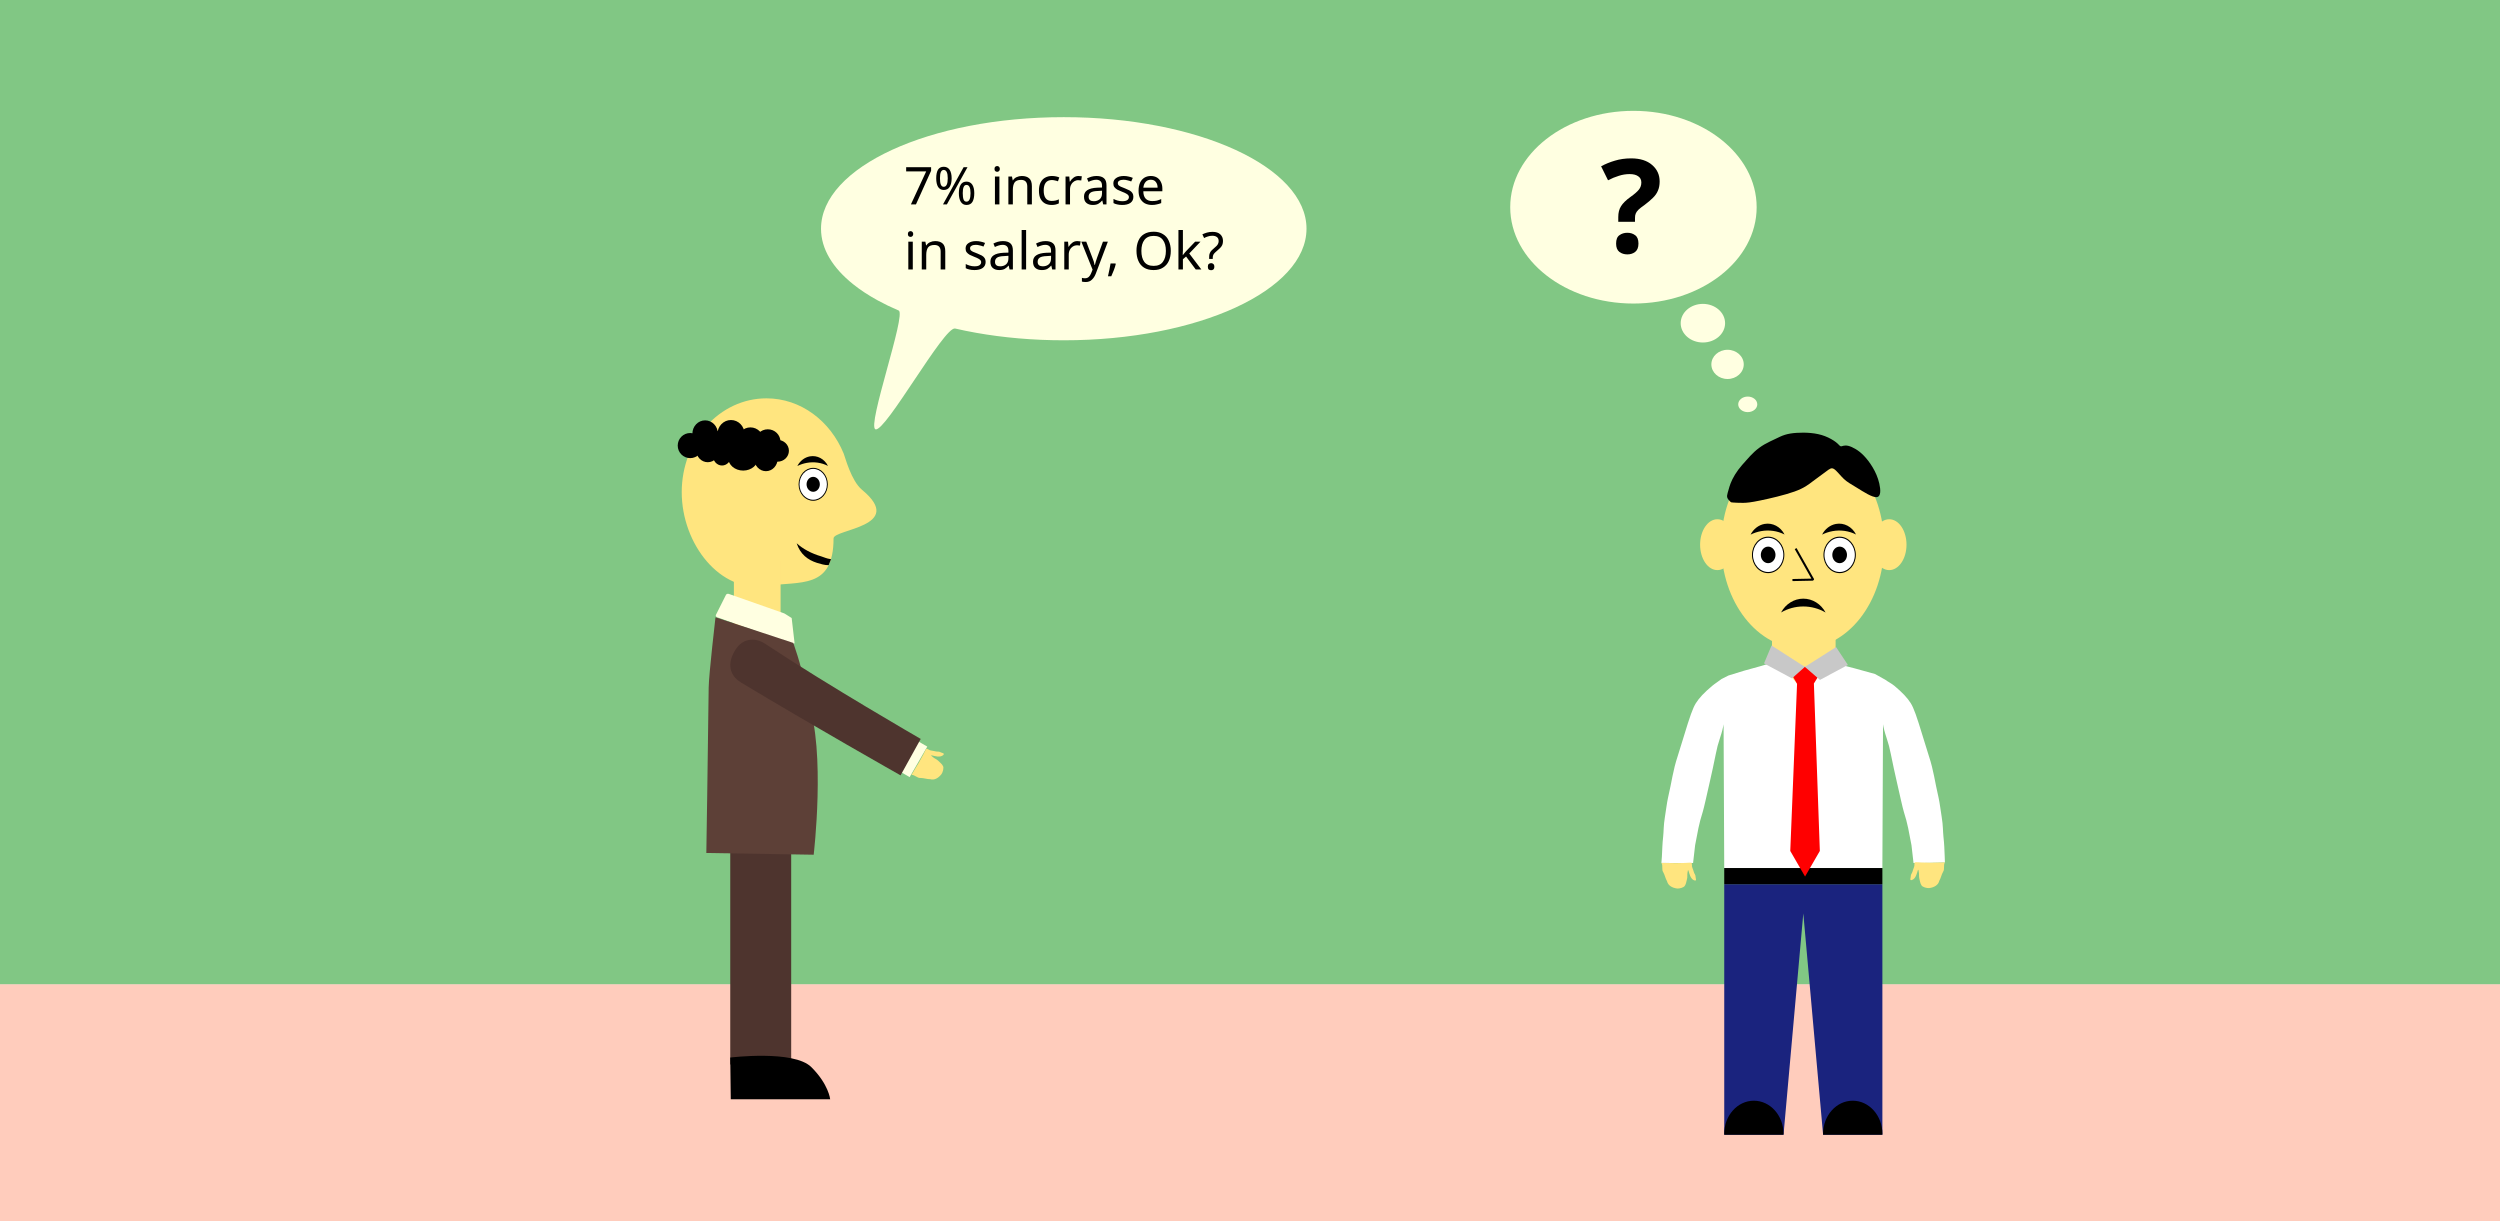
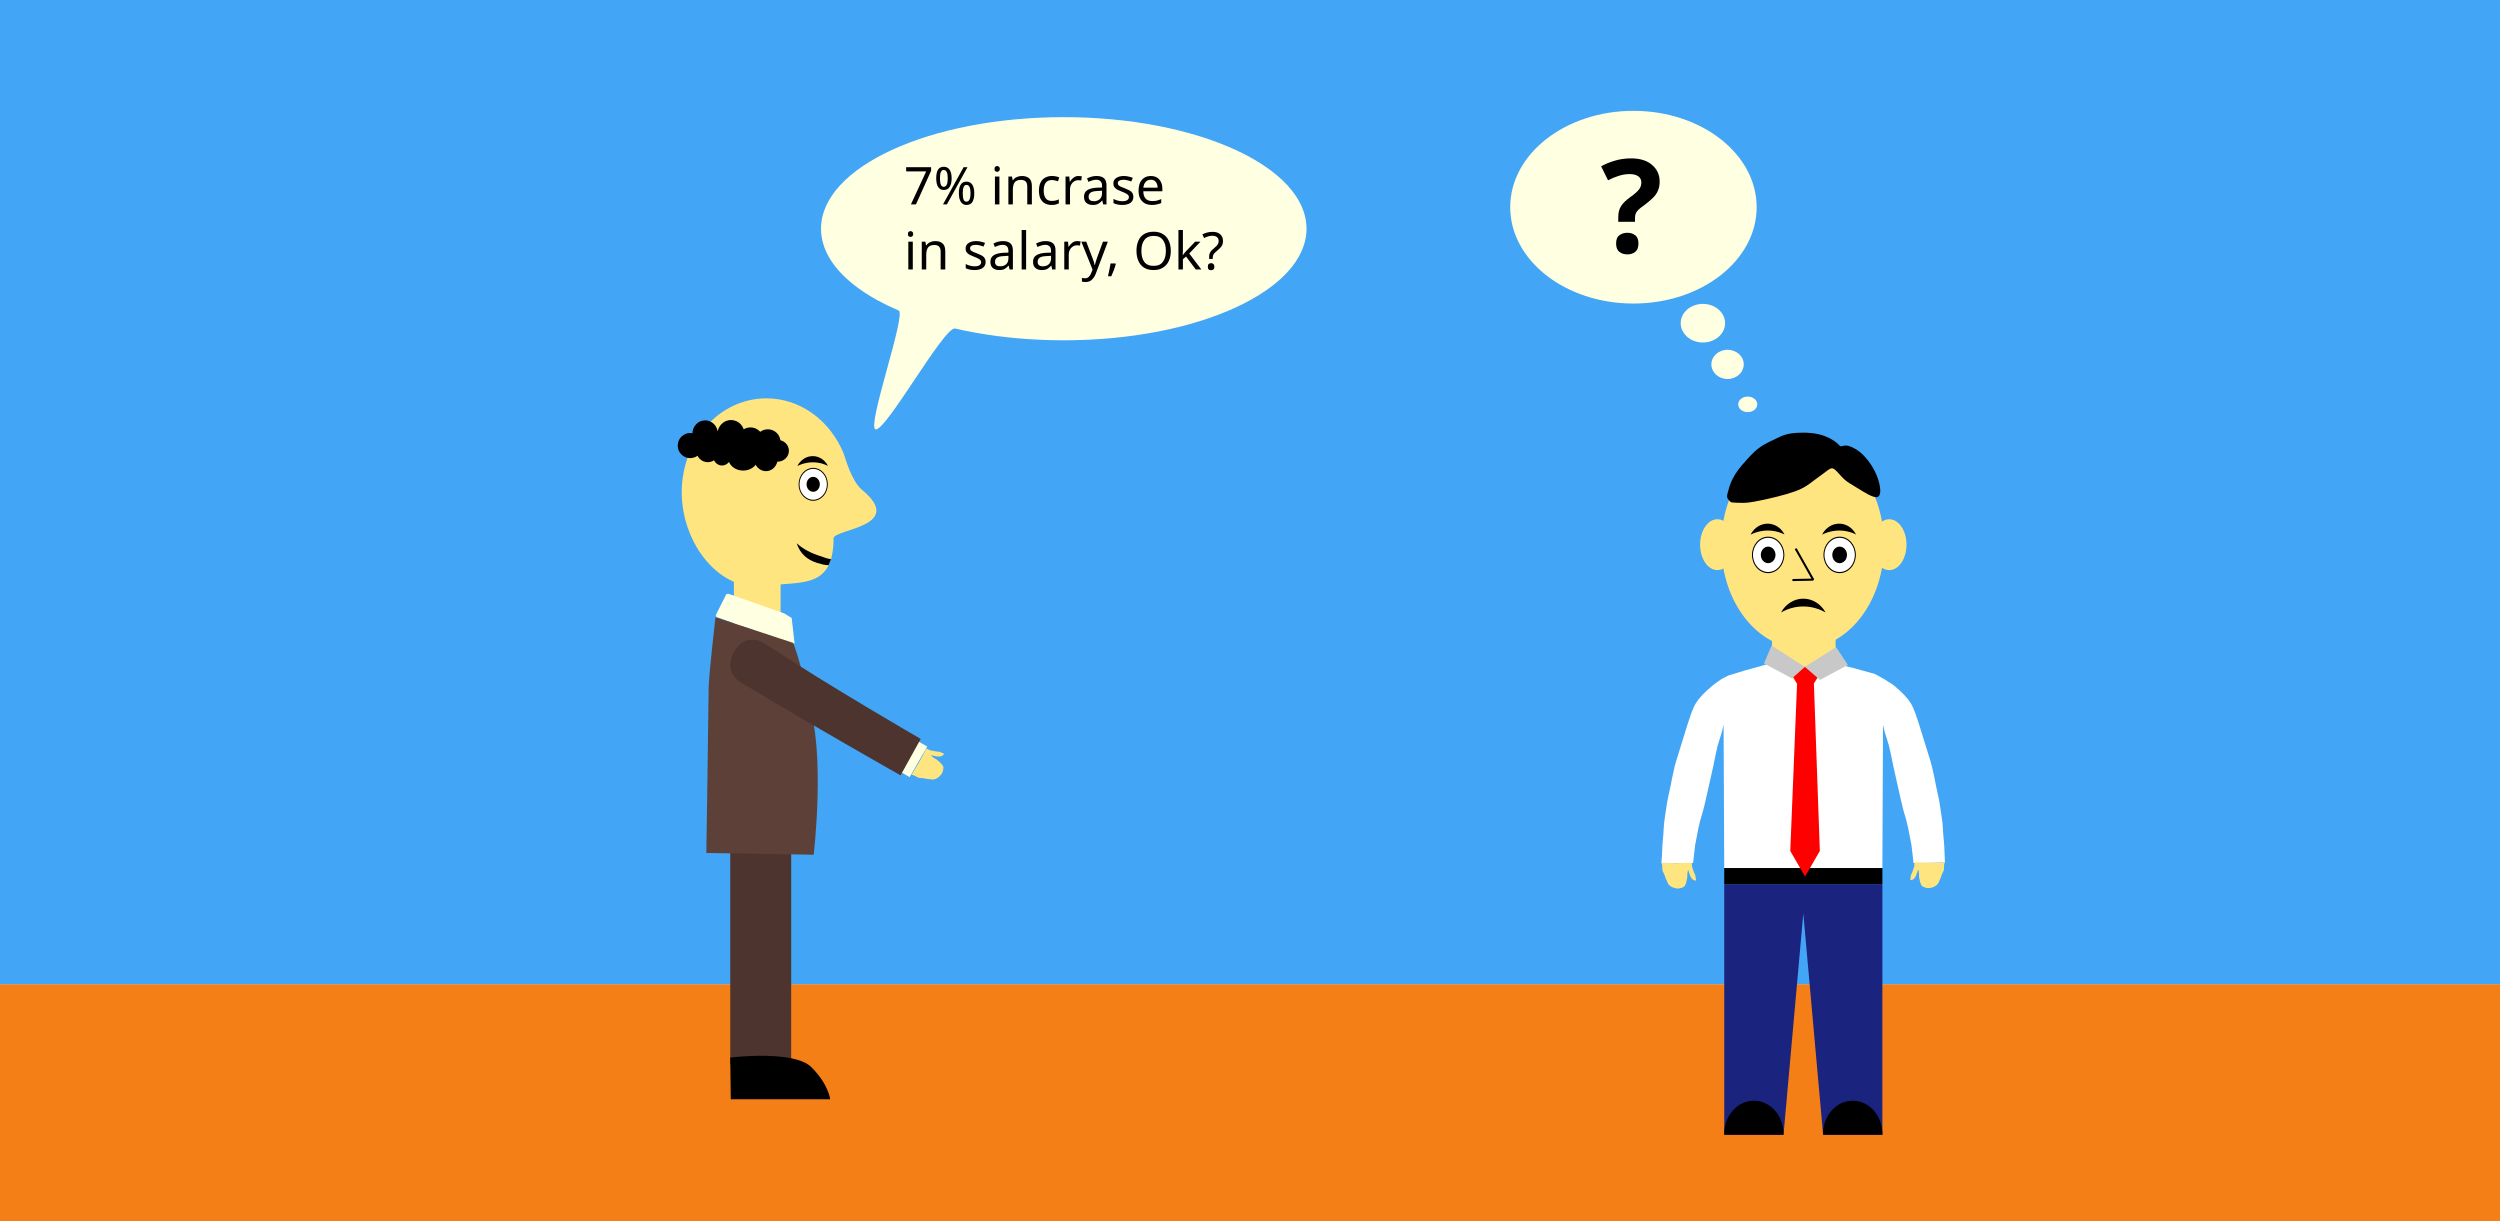
<svg xmlns="http://www.w3.org/2000/svg" width="1024" height="500" viewBox="0 0 270.933 132.292" version="1.1" id="svg5">
  <defs id="defs2">
    </defs>
  <g id="layer2">
-     <rect style="display:inline;fill:#ffccbc;stroke-width:0.467;stroke-linejoin:round;stroke-dashoffset:1.548;paint-order:markers stroke fill" id="rect1730" width="276.262" height="30.297" x="-2.082" y="106.661" />
-     <rect style="display:inline;fill:#81c784;stroke-width:0.63;stroke-linejoin:round;stroke-dashoffset:1.548;paint-order:markers stroke fill" id="rect1834" width="276.262" height="109.335" x="-2.082" y="-2.673" />
+     <rect style="display:inline;fill:#f57f17;stroke-width:0.467;stroke-linejoin:round;stroke-dashoffset:1.548;paint-order:markers stroke fill" id="rect1730" width="276.262" height="30.297" x="-2.082" y="106.661" />
+     <rect style="display:inline;fill:#42a5f5;stroke-width:0.63;stroke-linejoin:round;stroke-dashoffset:1.548;paint-order:markers stroke fill" id="rect1834" width="276.262" height="109.335" x="-2.082" y="-2.673" />
  </g>
  <g id="layer1" style="display:inline">
    <g id="g2160" transform="translate(-1.062582,1.228751)">
      <g id="g110132" transform="translate(-10.01568,-0.4801684)">
        <rect style="fill:#4e342e;stroke:none;stroke-width:0.769;stroke-linejoin:round;stroke-dashoffset:1.548;paint-order:markers stroke fill" id="rect3203" width="6.604" height="23.862" x="90.218" y="90.752" />
        <g id="g3730" transform="matrix(0.8026241,0,0,0.8026241,48.45372,47.0842)">
          <path style="fill:#ffe57f;stroke:#000000;stroke-width:0;stroke-linejoin:round;stroke-dashoffset:1.548;stroke-opacity:1;paint-order:markers stroke fill" d="m 45.483,6.86 c 0,6.997 5.201,13.671 11.438,12.67 4.488,-0.721 9.062,0.564 9.062,-6.433 0,-1.257 9.858,-1.569 3.849,-6.552 C 68.365,5.327 67.562,2.17 67.355,1.659 65.563,-2.744 61.565,-5.81 56.921,-5.81 50.604,-5.81 45.483,-0.137 45.483,6.86 Z" id="ellipse30831" />
          <rect style="fill:#ffe57f;fill-opacity:1;stroke:none;stroke-width:0.173;stroke-linejoin:round;stroke-miterlimit:4;stroke-dasharray:none;stroke-dashoffset:1.548;stroke-opacity:1;paint-order:markers stroke fill" id="rect30859" width="6.305" height="8.919" x="-58.832" y="16.044" transform="scale(-1,1)" />
          <g id="g32317" transform="matrix(0.9027037,0,0,0.9027037,-31.412,-33.35825)">
            <ellipse style="fill:#000000;fill-opacity:1;stroke:none;stroke-width:0.2;stroke-linejoin:round;stroke-dashoffset:1.548;stroke-opacity:1;paint-order:markers stroke fill" id="path32075" cx="89.076" cy="38.233" rx="1.743" ry="1.839" />
            <ellipse style="fill:#000000;fill-opacity:1;stroke:none;stroke-width:0.2;stroke-linejoin:round;stroke-dashoffset:1.548;stroke-opacity:1;paint-order:markers stroke fill" id="path32077" cx="91.208" cy="39.026" rx="1.381" ry="1.539" />
            <ellipse style="fill:#000000;fill-opacity:1;stroke:none;stroke-width:0.2;stroke-linejoin:round;stroke-dashoffset:1.548;stroke-opacity:1;paint-order:markers stroke fill" id="path32079" cx="90.909" cy="37.018" rx="1.471" ry="1.663" />
            <ellipse style="fill:#000000;fill-opacity:1;stroke:none;stroke-width:0.2;stroke-linejoin:round;stroke-dashoffset:1.548;stroke-opacity:1;paint-order:markers stroke fill" id="path32081" cx="94.98" cy="37.728" rx="1.407" ry="1.708" />
            <ellipse style="fill:#000000;fill-opacity:1;stroke:none;stroke-width:0.2;stroke-linejoin:round;stroke-dashoffset:1.548;stroke-opacity:1;paint-order:markers stroke fill" id="path32083" cx="94.373" cy="39.407" rx="2.246" ry="1.916" />
            <ellipse style="fill:#000000;fill-opacity:1;stroke:none;stroke-width:0.2;stroke-linejoin:round;stroke-dashoffset:1.548;stroke-opacity:1;paint-order:markers stroke fill" id="path32085" cx="97.285" cy="37.972" rx="1.258" ry="1.768" />
            <ellipse style="fill:#000000;fill-opacity:1;stroke:none;stroke-width:0.2;stroke-linejoin:round;stroke-dashoffset:1.548;stroke-opacity:1;paint-order:markers stroke fill" id="path32087" cx="97.777" cy="39.525" rx="1.761" ry="1.888" />
            <ellipse style="fill:#000000;fill-opacity:1;stroke:none;stroke-width:0.2;stroke-linejoin:round;stroke-dashoffset:1.548;stroke-opacity:1;paint-order:markers stroke fill" id="path32089" cx="92.516" cy="37.574" rx="1.927" ry="1.856" />
            <ellipse style="fill:#000000;fill-opacity:1;stroke:none;stroke-width:0.2;stroke-linejoin:round;stroke-dashoffset:1.548;stroke-opacity:1;paint-order:markers stroke fill" id="path32211" cx="99.519" cy="38.362" rx="1.696" ry="1.63" />
            <ellipse style="fill:#000000;fill-opacity:1;stroke:none;stroke-width:0.2;stroke-linejoin:round;stroke-dashoffset:1.548;stroke-opacity:1;paint-order:markers stroke fill" id="path32213" cx="86.449" cy="37.583" rx="1.866" ry="1.878" />
            <ellipse style="fill:#000000;fill-opacity:1;stroke:none;stroke-width:0.2;stroke-linejoin:round;stroke-dashoffset:1.548;stroke-opacity:1;paint-order:markers stroke fill" id="path32215" cx="92.552" cy="35.862" rx="2.027" ry="2.102" />
            <ellipse style="fill:#000000;fill-opacity:1;stroke:none;stroke-width:0.2;stroke-linejoin:round;stroke-dashoffset:1.548;stroke-opacity:1;paint-order:markers stroke fill" id="path32217" cx="95.458" cy="36.851" rx="1.959" ry="1.989" />
            <ellipse style="fill:#000000;fill-opacity:1;stroke:none;stroke-width:0.2;stroke-linejoin:round;stroke-dashoffset:1.548;stroke-opacity:1;paint-order:markers stroke fill" id="path32219" cx="98.059" cy="37.019" rx="1.895" ry="1.872" />
            <ellipse style="fill:#000000;fill-opacity:1;stroke:none;stroke-width:0.2;stroke-linejoin:round;stroke-dashoffset:1.548;stroke-opacity:1;paint-order:markers stroke fill" id="path32221" cx="88.684" cy="35.799" rx="1.905" ry="1.988" />
          </g>
          <g id="g33240" transform="matrix(-0.9027037,0,0,1.017342,93.73808,-36.52741)">
            <circle style="fill:#ffffff;fill-opacity:1;stroke:#000000;stroke-width:0.273;stroke-linejoin:round;stroke-miterlimit:4;stroke-dasharray:none;stroke-dashoffset:1.548;stroke-opacity:1;paint-order:markers stroke fill" id="circle33234" cx="33.792" cy="41.605" r="2.049" />
            <circle style="fill:#000000;fill-opacity:1;stroke:none;stroke-width:0.273;stroke-linejoin:round;stroke-miterlimit:4;stroke-dasharray:none;stroke-dashoffset:1.548;stroke-opacity:1;paint-order:markers stroke fill" id="circle33236" cx="33.792" cy="41.605" r="0.992" />
            <path id="path33238" style="fill:#000000;fill-opacity:1;stroke:none;stroke-width:0.2;stroke-linejoin:round;stroke-miterlimit:4;stroke-dasharray:none;stroke-dashoffset:1.548;stroke-opacity:1;paint-order:markers stroke fill" d="m 34.287,37.895 a 2.63,2.554 9.189 0 0 -2.707,1.268 5.041,4.369 9.189 0 1 3.177,-0.404 5.041,4.369 9.189 0 1 1.408,0.417 2.63,2.554 9.189 0 0 -1.878,-1.281 z" />
          </g>
          <path style="fill:#000000;fill-opacity:1;stroke:none;stroke-width:0.237;stroke-linejoin:round;stroke-miterlimit:4;stroke-dasharray:none;stroke-dashoffset:1.548;stroke-opacity:1;paint-order:markers stroke fill" d="m 65.645,15.911 c -0.71,-0.107 -0.882,-0.252 -1.305,-0.376 -1.338,-0.39 -2.493,-1.006 -3.339,-1.78 0.49,1.508 1.524,2.26 2.745,2.65 0.515,0.15 1.031,0.324 1.574,0.309" id="path36691" />
        </g>
        <path id="rect944" style="fill:#ffffe1;fill-opacity:1;stroke-width:0.886;stroke-linejoin:round;stroke-dashoffset:1.548;paint-order:markers stroke fill" d="m 90.064,63.617 5.974,2.099 c 0.123,0.043 0.175,0.11 0.836,0.512 l 0.31,2.69 c 0.013,0.109 -0.189,0.145 -0.312,0.101 l -8.076,-2.875 c -0.123,-0.044 -0.181,-0.159 -0.131,-0.259 l 1.088,-2.167 c 0.05,-0.1 0.189,-0.144 0.312,-0.101 z" />
        <path id="rect4026" style="stroke-width:0.803;stroke-linejoin:round;stroke-dashoffset:1.548;paint-order:markers stroke fill" d="m 90.218,113.862 c 0,0 6.894,-0.847 8.784,1.034 1.89,1.881 2.044,3.484 2.044,3.484 H 90.274 Z" />
        <path id="rect1092" style="fill:#5d4037;stroke-width:0.803;stroke-linejoin:round;stroke-dashoffset:1.548;paint-order:markers stroke fill" d="m 87.88,73.751 c 0.016,-1.385 0.738,-7.603 0.738,-7.603 l 8.436,2.781 c 0.667,1.938 1.113,3.5 1.592,6.331 1.938,5.409 0.614,16.621 0.614,16.621 l -11.635,-0.189 c 0,0 0.161,-9.956 0.255,-17.941 z" />
        <g id="g110099">
          <rect style="fill:#ffffe1;fill-opacity:1;stroke:none;stroke-width:0.855;stroke-linejoin:round;stroke-dashoffset:1.548;paint-order:markers stroke fill" id="rect15837" width="1.329" height="3.821" x="135.373" y="13.637" transform="rotate(30)" />
          <path id="rect14989" style="fill:#4e342e;stroke-width:0.738;stroke-linejoin:round;stroke-dashoffset:1.548;paint-order:markers stroke fill" d="m 93.979,69.005 c 6.795,4.51 16.88,10.326 16.88,10.326 l -2.183,3.949 c 0,0 -9.654,-5.456 -17.311,-10.074 -0.852,-0.514 -1.707,-1.646 -0.655,-3.43 0.954,-1.619 2.477,-1.298 3.27,-0.771 z" />
          <path style="fill:#ffe57f;fill-opacity:1;stroke:none;stroke-width:0.212px;stroke-linecap:butt;stroke-linejoin:miter;stroke-opacity:1" d="m 109.857,83.23 c 0.347,-0.028 0.63,0.368 0.977,0.332 0.373,0.004 0.685,0.135 1.057,0.134 0.437,0.132 0.883,-0.11 1.223,-0.555 0.137,-0.181 0.279,-0.691 0.158,-0.872 -0.11,-0.235 -0.344,-0.39 -0.518,-0.573 -0.148,-0.156 -0.425,-0.252 -0.581,-0.399 -0.069,-0.065 -0.311,-0.224 -0.099,-0.181 0.228,0.046 0.919,0.296 1.249,-0.063 0.164,-0.178 -0.202,-0.209 -0.31,-0.276 -0.182,-0.115 -0.338,-0.04 -0.54,-0.096 -0.204,-0.057 -0.234,-0.039 -0.449,-0.087 -0.387,-0.087 0.029,0.03 -0.498,-0.201 -0.092,-0.041 -0.218,0.306 -0.397,0.647 -0.299,0.569 -0.682,1.227 -0.591,1.066 0.138,-0.246 -0.439,0.72 -0.681,1.126 z" id="path15919" />
        </g>
      </g>
      <path id="path56580" style="fill:#ffffe1;fill-opacity:1;stroke-linejoin:round;stroke-dashoffset:1.548;paint-order:markers stroke fill" d="m 142.652,23.559 c 0,6.678 -11.778,12.091 -26.307,12.091 -3.35,0 -6.553,-0.288 -9.499,-0.812 -0.777,-0.138 -1.537,-0.293 -2.277,-0.464 -1.175,-0.271 -7.561,11.27 -8.627,10.924 -0.966,-0.313 3.377,-12.506 2.513,-12.874 -0.807,-0.344 -1.566,-0.711 -2.274,-1.099 -0.997,-0.546 -1.891,-1.133 -2.667,-1.756 -2.211,-1.77 -3.475,-3.823 -3.475,-6.01 0,-6.678 11.778,-12.091 26.307,-12.091 14.529,0 26.307,5.413 26.307,12.091 z" />
      <text xml:space="preserve" style="font-style:normal;font-variant:normal;font-weight:normal;font-stretch:normal;font-size:5.644px;line-height:1.25;font-family:sans-serif;-inkscape-font-specification:'sans-serif, Normal';font-variant-ligatures:normal;font-variant-caps:normal;font-variant-numeric:normal;font-variant-east-asian:normal;stroke-width:0.265" x="99.016" y="20.918" id="text131298">
        <tspan id="tspan149570" x="99.016" y="20.918">7% incrase</tspan>
        <tspan id="tspan149572" x="99.016" y="27.974">in salary, Ok?</tspan>
      </text>
    </g>
    <g id="g2122" transform="translate(-3.806222,3.792291)">
      <g id="g171870" transform="translate(-0.9370646,4.142831)">
        <ellipse style="fill:#ffe57f;stroke-width:0;stroke-linejoin:round;stroke-dashoffset:1.548;paint-order:markers stroke fill" id="path846" cx="-200.101" cy="51.093" rx="8.822" ry="11.265" transform="scale(-1,1)" />
        <ellipse style="fill:#ffe57f;stroke-width:0;stroke-linejoin:round;stroke-dashoffset:1.548;paint-order:markers stroke fill" id="path950" cx="-209.486" cy="51.093" rx="1.872" ry="2.757" transform="scale(-1,1)" />
        <ellipse style="fill:#ffe57f;stroke-width:0;stroke-linejoin:round;stroke-dashoffset:1.548;paint-order:markers stroke fill" id="ellipse952" cx="-190.861" cy="51.093" rx="1.872" ry="2.757" transform="scale(-1,1)" />
        <g id="g6785" transform="matrix(-0.8026241,0,0,0.9045531,231.2345,14.5672)">
          <circle style="fill:#ffffff;fill-opacity:1;stroke:#000000;stroke-width:0.273;stroke-linejoin:round;stroke-miterlimit:4;stroke-dasharray:none;stroke-dashoffset:1.548;stroke-opacity:1;paint-order:markers stroke fill" id="path5883" cx="33.792" cy="41.605" r="2.049" />
          <circle style="fill:#000000;fill-opacity:1;stroke:none;stroke-width:0.273;stroke-linejoin:round;stroke-miterlimit:4;stroke-dasharray:none;stroke-dashoffset:1.548;stroke-opacity:1;paint-order:markers stroke fill" id="path6041" cx="33.792" cy="41.605" r="0.992" />
          <path id="path6437" style="fill:#000000;fill-opacity:1;stroke:none;stroke-width:0.2;stroke-linejoin:round;stroke-miterlimit:4;stroke-dasharray:none;stroke-dashoffset:1.548;stroke-opacity:1;paint-order:markers stroke fill" d="m 34.287,37.895 a 2.63,2.554 9.189 0 0 -2.707,1.268 5.041,4.369 9.189 0 1 3.177,-0.404 5.041,4.369 9.189 0 1 1.408,0.417 2.63,2.554 9.189 0 0 -1.878,-1.281 z" />
        </g>
        <g id="g6793" transform="matrix(-0.8026241,0,0,0.9045531,223.4865,14.5672)">
          <circle style="fill:#ffffff;fill-opacity:1;stroke:#000000;stroke-width:0.273;stroke-linejoin:round;stroke-miterlimit:4;stroke-dasharray:none;stroke-dashoffset:1.548;stroke-opacity:1;paint-order:markers stroke fill" id="circle6787" cx="33.792" cy="41.605" r="2.049" />
          <circle style="fill:#000000;fill-opacity:1;stroke:none;stroke-width:0.273;stroke-linejoin:round;stroke-miterlimit:4;stroke-dasharray:none;stroke-dashoffset:1.548;stroke-opacity:1;paint-order:markers stroke fill" id="circle6789" cx="33.792" cy="41.605" r="0.992" />
          <path id="path6791" style="fill:#000000;fill-opacity:1;stroke:none;stroke-width:0.2;stroke-linejoin:round;stroke-miterlimit:4;stroke-dasharray:none;stroke-dashoffset:1.548;stroke-opacity:1;paint-order:markers stroke fill" d="m 34.287,37.895 a 2.63,2.554 9.189 0 0 -2.707,1.268 5.041,4.369 9.189 0 1 3.177,-0.404 5.041,4.369 9.189 0 1 1.408,0.417 2.63,2.554 9.189 0 0 -1.878,-1.281 z" />
        </g>
        <path style="fill:none;stroke:#000000;stroke-width:0.225px;stroke-linecap:butt;stroke-linejoin:miter;stroke-opacity:1" d="m 199.343,51.518 c 1.949,3.462 1.902,3.363 1.902,3.363 l -2.248,0.046 v 0" id="path6940" />
        <path id="path7044" style="fill:#000000;fill-opacity:1;stroke:none;stroke-width:0.17;stroke-linejoin:round;stroke-miterlimit:4;stroke-dasharray:none;stroke-dashoffset:1.548;stroke-opacity:1;paint-order:markers stroke fill" d="m 200.175,56.944 a 2.799,3.033 0 0 1 2.414,1.501 4.692,4.585 0 0 0 -2.414,-0.655 4.692,4.585 0 0 0 -2.416,0.655 2.799,3.033 0 0 1 2.416,-1.502 z" />
        <rect style="fill:#ffe57f;fill-opacity:1;stroke:none;stroke-width:0.17;stroke-linejoin:round;stroke-miterlimit:4;stroke-dasharray:none;stroke-dashoffset:1.548;stroke-opacity:1;paint-order:markers stroke fill" id="rect13119" width="6.893" height="7.93" x="-203.674" y="60.429" transform="scale(-1,1)" />
        <path style="fill:#000000;fill-opacity:1;stroke:none;stroke-width:0.225px;stroke-linecap:butt;stroke-linejoin:miter;stroke-opacity:1" d="m 192.573,46.527 c 0.219,0.013 0.658,0.04 1.074,0.035 0.416,-0.005 0.811,-0.042 1.834,-0.252 1.024,-0.21 2.676,-0.593 3.732,-0.972 1.055,-0.378 1.514,-0.752 2.019,-1.136 0.506,-0.384 1.06,-0.777 1.43,-1.054 0.371,-0.276 0.558,-0.435 0.846,-0.251 0.288,0.184 0.675,0.709 1.055,1.067 0.38,0.358 0.754,0.55 1.433,0.968 0.679,0.419 1.664,1.064 2.136,1.01 0.472,-0.054 0.43,-0.807 0.278,-1.473 -0.152,-0.665 -0.414,-1.243 -0.716,-1.749 -0.301,-0.507 -0.642,-0.943 -0.96,-1.272 -0.318,-0.328 -0.612,-0.549 -0.894,-0.718 -0.282,-0.169 -0.551,-0.287 -0.774,-0.343 -0.223,-0.055 -0.4,-0.047 -0.539,-0.014 -0.139,0.033 -0.24,0.092 -0.341,0.04 -0.101,-0.052 -0.202,-0.215 -0.476,-0.428 -0.274,-0.213 -0.721,-0.474 -1.199,-0.656 -0.478,-0.182 -0.985,-0.285 -1.514,-0.336 -0.529,-0.051 -1.08,-0.051 -1.561,-0.018 -0.482,0.033 -0.895,0.099 -1.257,0.213 -0.362,0.113 -0.672,0.273 -1.041,0.449 -0.369,0.176 -0.797,0.368 -1.191,0.598 -0.394,0.23 -0.754,0.499 -1.076,0.794 -0.322,0.295 -0.607,0.618 -0.898,0.943 -0.291,0.326 -0.589,0.654 -0.847,1.001 -0.258,0.347 -0.477,0.712 -0.632,1.023 -0.155,0.31 -0.246,0.565 -0.324,0.809 -0.077,0.243 -0.141,0.475 -0.195,0.676 -0.053,0.201 -0.097,0.371 -0.032,0.538 0.064,0.167 0.236,0.33 0.322,0.412 0.086,0.082 0.086,0.082 0.305,0.095 z" id="path15658" />
        <path id="rect7817" style="fill:#ffffff;fill-opacity:1;stroke:none;stroke-width:0.157;stroke-linejoin:round;stroke-miterlimit:4;stroke-dasharray:none;stroke-dashoffset:1.548;stroke-opacity:1;paint-order:markers stroke fill" d="m 202.957,63.698 1.898,0.571 0.883,0.228 2.211,0.614 1.157,0.649 c 0.181,0.154 0.632,0.374 0.933,0.626 0.876,0.733 1.439,1.332 1.788,1.901 0.322,0.525 0.63,1.38 1.311,3.634 0.243,0.805 0.538,1.755 0.655,2.111 0.517,1.568 0.613,2.647 1.042,4.494 0.12,0.518 0.235,1.474 0.341,2.111 0.147,0.877 0.125,1.567 0.184,2.092 0.095,0.852 0.105,1.356 0.138,2.164 l 0.022,0.642 -1.739,0.042 -1.663,0.015 -0.222,-1.935 c -0.287,-1.474 -0.392,-2.253 -0.832,-3.631 -0.048,-0.15 -0.184,-0.701 -0.302,-1.226 -0.118,-0.524 -0.313,-1.382 -0.433,-1.907 -0.26,-1.133 -0.433,-1.935 -0.675,-3.132 -0.139,-0.687 -0.236,-1.057 -0.433,-1.651 -0.256,-0.77 -0.351,-1.192 -0.408,-1.553 l -0.071,15.584 h -8.569 -8.569 l -0.07,-15.586 c -0.058,0.362 -0.152,0.784 -0.409,1.556 -0.198,0.594 -0.295,0.964 -0.433,1.651 -0.242,1.197 -0.415,1.999 -0.675,3.132 -0.12,0.524 -0.316,1.382 -0.433,1.907 -0.118,0.524 -0.254,1.076 -0.302,1.226 -0.44,1.379 -0.545,2.158 -0.832,3.631 l -0.222,1.935 h -1.663 c -1.307,0 -1.77,-0.01 -1.77,-0.01 0,0 0.033,-0.332 0.053,-0.688 0.045,-0.796 0.043,-1.312 0.138,-2.164 0.059,-0.525 0.037,-1.215 0.184,-2.092 0.107,-0.637 0.221,-1.593 0.341,-2.111 0.429,-1.847 0.525,-2.926 1.042,-4.494 0.117,-0.356 0.412,-1.306 0.655,-2.111 0.681,-2.254 0.989,-3.108 1.311,-3.634 0.349,-0.569 0.912,-1.168 1.788,-1.901 0.301,-0.252 0.823,-0.583 1.003,-0.737 l 0.756,-0.38 1.698,-0.523 1.728,-0.477 1.898,-0.571 2.783,3.224 z" />
        <path id="rect5997" style="fill:#1a237e;fill-opacity:1;stroke:none;stroke-width:0.129;stroke-linejoin:round;stroke-dashoffset:1.548;paint-order:markers stroke fill" d="m 208.743,87.887 v 27.154 h -6.425 l -0.414,-4.632 -1.73,-19.354 -1.73,19.354 -0.414,4.632 h -6.425 V 87.887 Z" />
        <path id="path6638" style="fill:#000000;fill-opacity:1;stroke:none;stroke-width:0.162;stroke-linejoin:round;stroke-dashoffset:1.548;paint-order:markers stroke fill" d="m 194.817,111.352 a 3.216,3.599 0 0 1 3.215,3.599 3.216,3.599 0 0 1 -0.003,0.091 h -6.425 a 3.216,3.599 0 0 1 -0.003,-0.091 3.216,3.599 0 0 1 3.216,-3.599 z" />
        <path id="path7033" style="fill:#000000;fill-opacity:1;stroke:none;stroke-width:0.162;stroke-linejoin:round;stroke-dashoffset:1.548;paint-order:markers stroke fill" d="m 205.53,111.352 a 3.215,3.599 0 0 1 3.215,3.599 3.215,3.599 0 0 1 -0.003,0.091 h -6.425 a 3.215,3.599 0 0 1 -0.003,-0.091 3.215,3.599 0 0 1 3.216,-3.599 z" />
        <rect style="fill:#000000;fill-opacity:1;stroke:none;stroke-width:0.31;stroke-linejoin:round;stroke-dashoffset:1.548;paint-order:markers stroke fill" id="rect12159" width="17.138" height="1.749" x="-208.743" y="86.138" transform="scale(-1,1)" />
        <path id="rect7807" style="fill:#ff0000;fill-opacity:1;stroke-width:0.172;stroke-linejoin:round;stroke-dashoffset:1.548;paint-order:markers stroke fill" d="m 202.303,64.541 -0.982,1.595 0.644,18.15 -0.801,1.387 -0.801,1.387 -0.801,-1.387 -0.801,-1.387 0.735,-18.113 v 0 l -0.942,-1.632 1.789,-0.203 z" />
        <path id="rect10719" style="fill:#c8c8c8;fill-opacity:1;stroke-width:0.161;stroke-linejoin:round;stroke-dashoffset:1.548;paint-order:markers stroke fill" d="m 205.005,64.127 -1.281,-1.936 -3.382,2.147 1.636,1.412 z" />
        <path id="path11486" style="fill:#c8c8c8;fill-opacity:1;stroke-width:0.161;stroke-linejoin:round;stroke-dashoffset:1.548;paint-order:markers stroke fill" d="m 195.915,63.961 0.817,-1.94 3.611,2.317 -1.401,1.246 z" />
        <path style="fill:#ffe57f;fill-opacity:1;stroke:none;stroke-width:0.212px;stroke-linecap:butt;stroke-linejoin:miter;stroke-opacity:1" d="m 215.522,85.533 c -0.198,0.286 0.004,0.73 -0.201,1.012 -0.183,0.325 -0.226,0.661 -0.413,0.983 -0.104,0.445 -0.536,0.71 -1.092,0.782 -0.226,0.028 -0.738,-0.103 -0.834,-0.3 -0.148,-0.213 -0.166,-0.493 -0.237,-0.736 -0.061,-0.206 -0.006,-0.494 -0.055,-0.703 -0.022,-0.092 -0.038,-0.382 -0.108,-0.176 -0.075,0.221 -0.203,0.944 -0.679,1.05 -0.236,0.053 -0.08,-0.279 -0.085,-0.406 -0.009,-0.215 0.135,-0.313 0.187,-0.515 0.053,-0.206 0.083,-0.223 0.149,-0.433 0.118,-0.379 0.011,0.04 0.075,-0.531 0.011,-0.1 0.374,-0.036 0.759,-0.021 0.642,0.026 1.404,0.023 1.219,0.021 -0.282,-0.004 0.842,-0.02 1.316,-0.027 z" id="path17668" />
        <path style="fill:#ffe57f;fill-opacity:1;stroke:none;stroke-width:0.212px;stroke-linecap:butt;stroke-linejoin:miter;stroke-opacity:1" d="m 184.794,85.58 c 0.198,0.286 -0.004,0.73 0.201,1.012 0.183,0.325 0.226,0.661 0.413,0.983 0.104,0.445 0.536,0.71 1.092,0.782 0.226,0.028 0.738,-0.103 0.834,-0.3 0.148,-0.213 0.166,-0.493 0.237,-0.736 0.061,-0.206 0.006,-0.494 0.055,-0.703 0.022,-0.092 0.038,-0.382 0.108,-0.176 0.075,0.221 0.203,0.944 0.679,1.05 0.236,0.053 0.08,-0.279 0.085,-0.406 0.008,-0.215 -0.135,-0.313 -0.187,-0.515 -0.053,-0.206 -0.083,-0.223 -0.149,-0.433 -0.118,-0.379 -0.011,0.04 -0.075,-0.531 -0.011,-0.1 -0.374,-0.036 -0.759,-0.021 -0.642,0.026 -1.404,0.023 -1.219,0.021 0.282,-0.004 -0.842,-0.02 -1.316,-0.027 z" id="path30714" />
      </g>
      <ellipse style="fill:#ffffe1;fill-opacity:1;stroke:none;stroke-width:0.553;stroke-linejoin:round;stroke-dashoffset:1.548;paint-order:markers stroke fill" id="ellipse170464" cx="191.027" cy="35.698" rx="1.755" ry="1.583" />
      <ellipse style="fill:#ffffe1;fill-opacity:1;stroke:none;stroke-width:1.13;stroke-linejoin:round;stroke-dashoffset:1.548;paint-order:markers stroke fill" id="path162702" cx="180.827" cy="18.662" rx="13.354" ry="10.442" />
      <text xml:space="preserve" style="font-style:normal;font-variant:normal;font-weight:bold;font-stretch:normal;font-size:14.111px;line-height:1.25;font-family:sans-serif;-inkscape-font-specification:'sans-serif, Bold';font-variant-ligatures:normal;font-variant-caps:normal;font-variant-numeric:normal;font-variant-east-asian:normal;stroke-width:0.265" x="177.277" y="23.59" id="text162788">
        <tspan id="tspan162786" x="177.277" y="23.59">?</tspan>
      </text>
      <ellipse style="fill:#ffffe1;fill-opacity:1;stroke:none;stroke-width:0.745;stroke-linejoin:round;stroke-dashoffset:1.548;paint-order:markers stroke fill" id="path170382" cx="188.354" cy="31.233" rx="2.406" ry="2.093" />
      <ellipse style="fill:#ffffe1;fill-opacity:1;stroke:none;stroke-width:0.31;stroke-linejoin:round;stroke-dashoffset:1.548;paint-order:markers stroke fill" id="ellipse170466" cx="193.215" cy="40.028" rx="1.033" ry="0.843" />
    </g>
  </g>
</svg>
